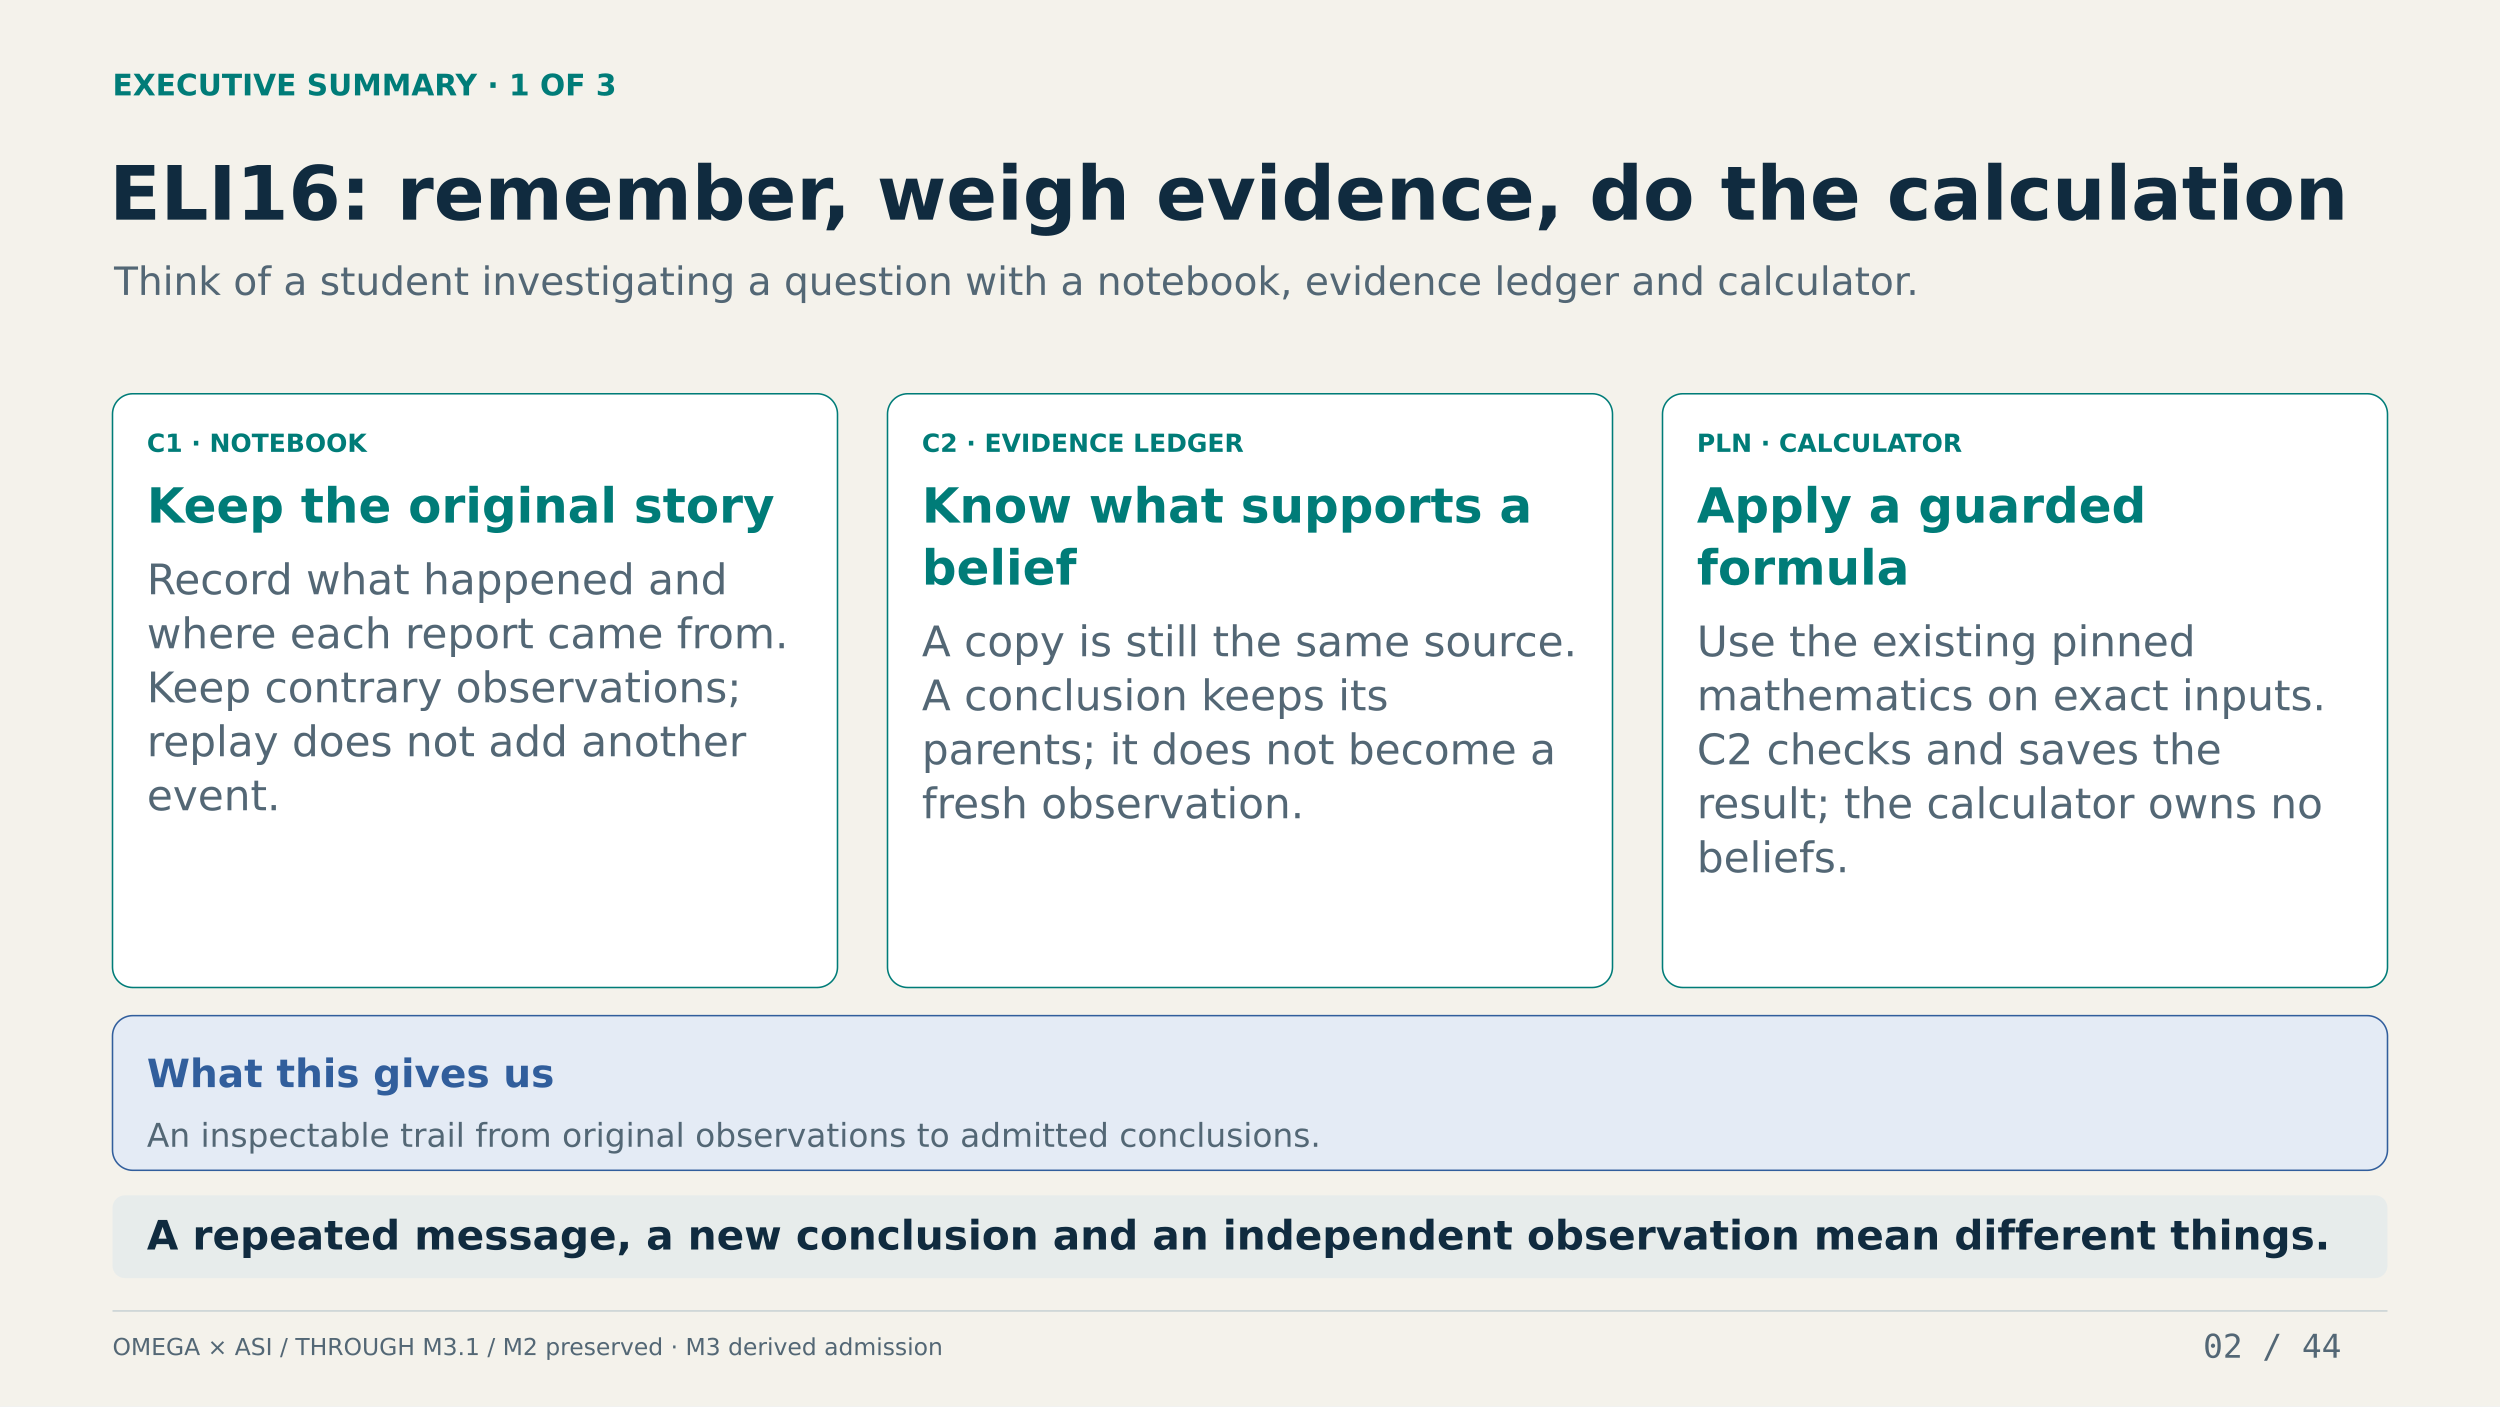
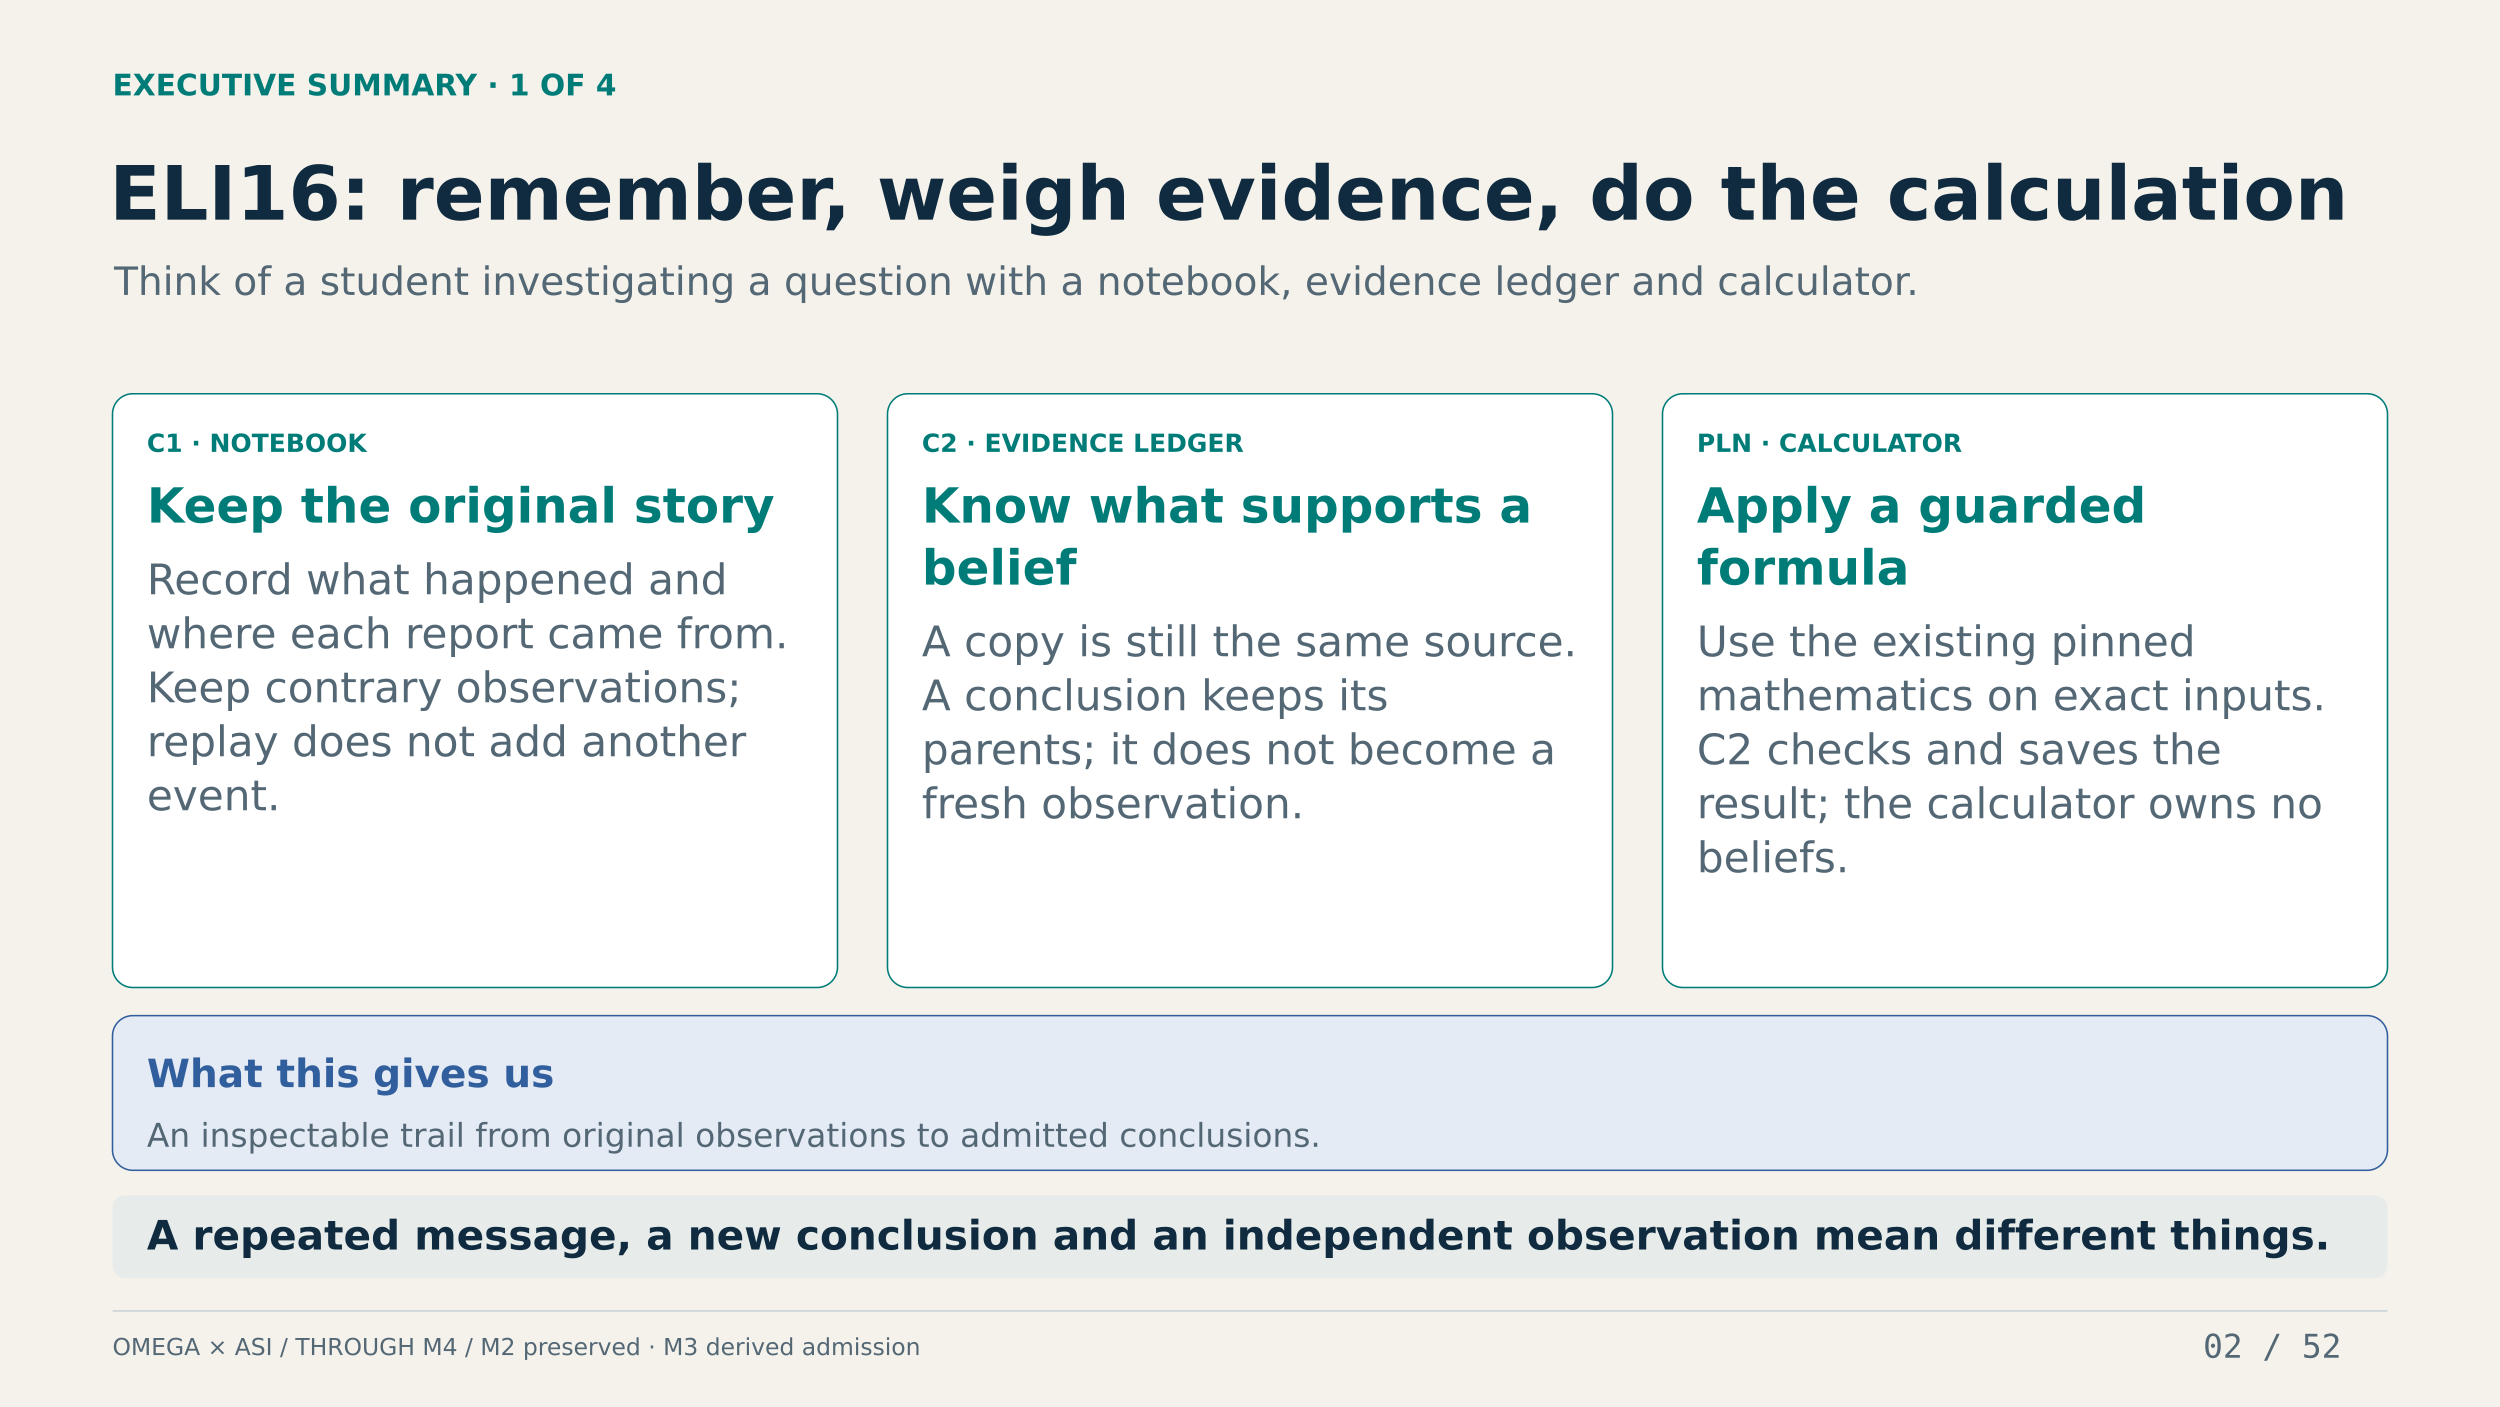
<svg xmlns="http://www.w3.org/2000/svg" width="1600" height="900" viewBox="0 0 1600 900" role="img" aria-labelledby="title desc">
  <rect width="1600" height="900" fill="#F4F2EB" />
-   <text x="72" y="61.05" font-family="DejaVu Sans" font-size="19" font-weight="700" fill="#007C78">EXECUTIVE SUMMARY · 1 OF 3</text>
+   <text x="72" y="61.05" font-family="DejaVu Sans" font-size="19" font-weight="700" fill="#007C78">EXECUTIVE SUMMARY · 1 OF 4</text>
  <text x="70" y="140.6" font-family="DejaVu Sans" font-size="48" font-weight="700" fill="#102B3F">ELI16: remember, weigh evidence, do the calculation</text>
  <text x="73" y="188.75" font-family="DejaVu Sans" font-size="25" font-weight="400" fill="#536775">Think of a student investigating a question with a notebook, evidence ledger and calculator.</text>
  <rect x="72" y="252" width="464" height="380" rx="13" fill="#FFFFFF" stroke="#007C78" />
  <text x="94" y="289.2" font-family="DejaVu Sans" font-size="16" font-weight="700" fill="#007C78">C1 · NOTEBOOK</text>
  <text x="94" y="334.45" font-family="DejaVu Sans" font-size="31" font-weight="700" fill="#007C78">Keep the original story</text>
  <text x="94" y="380.33" font-family="DejaVu Sans" font-size="27" font-weight="400" fill="#536775">Record what happened and</text>
  <text x="94" y="414.89" font-family="DejaVu Sans" font-size="27" font-weight="400" fill="#536775">where each report came from.</text>
  <text x="94" y="449.45" font-family="DejaVu Sans" font-size="27" font-weight="400" fill="#536775">Keep contrary observations;</text>
  <text x="94" y="484.01" font-family="DejaVu Sans" font-size="27" font-weight="400" fill="#536775">replay does not add another</text>
  <text x="94" y="518.57" font-family="DejaVu Sans" font-size="27" font-weight="400" fill="#536775">event.</text>
  <rect x="568" y="252" width="464" height="380" rx="13" fill="#FFFFFF" stroke="#007C78" />
  <text x="590" y="289.2" font-family="DejaVu Sans" font-size="16" font-weight="700" fill="#007C78">C2 · EVIDENCE LEDGER</text>
  <text x="590" y="334.45" font-family="DejaVu Sans" font-size="31" font-weight="700" fill="#007C78">Know what supports a</text>
  <text x="590" y="374.13" font-family="DejaVu Sans" font-size="31" font-weight="700" fill="#007C78">belief</text>
  <text x="590" y="420.01" font-family="DejaVu Sans" font-size="27" font-weight="400" fill="#536775">A copy is still the same source.</text>
  <text x="590" y="454.57" font-family="DejaVu Sans" font-size="27" font-weight="400" fill="#536775">A conclusion keeps its</text>
  <text x="590" y="489.13" font-family="DejaVu Sans" font-size="27" font-weight="400" fill="#536775">parents; it does not become a</text>
  <text x="590" y="523.69" font-family="DejaVu Sans" font-size="27" font-weight="400" fill="#536775">fresh observation.</text>
  <rect x="1064" y="252" width="464" height="380" rx="13" fill="#FFFFFF" stroke="#007C78" />
  <text x="1086" y="289.2" font-family="DejaVu Sans" font-size="16" font-weight="700" fill="#007C78">PLN · CALCULATOR</text>
  <text x="1086" y="334.45" font-family="DejaVu Sans" font-size="31" font-weight="700" fill="#007C78">Apply a guarded</text>
  <text x="1086" y="374.13" font-family="DejaVu Sans" font-size="31" font-weight="700" fill="#007C78">formula</text>
  <text x="1086" y="420.01" font-family="DejaVu Sans" font-size="27" font-weight="400" fill="#536775">Use the existing pinned</text>
  <text x="1086" y="454.57" font-family="DejaVu Sans" font-size="27" font-weight="400" fill="#536775">mathematics on exact inputs.</text>
  <text x="1086" y="489.13" font-family="DejaVu Sans" font-size="27" font-weight="400" fill="#536775">C2 checks and saves the</text>
  <text x="1086" y="523.69" font-family="DejaVu Sans" font-size="27" font-weight="400" fill="#536775">result; the calculator owns no</text>
  <text x="1086" y="558.25" font-family="DejaVu Sans" font-size="27" font-weight="400" fill="#536775">beliefs.</text>
  <rect x="72" y="650" width="1456" height="99" rx="13" fill="#E4EBF5" stroke="#315E9C" />
  <text x="94" y="695.75" font-family="DejaVu Sans" font-size="25" font-weight="700" fill="#315E9C">What this gives us</text>
  <text x="94" y="733.95" font-family="DejaVu Sans" font-size="21" font-weight="400" fill="#536775">An inspectable trail from original observations to admitted conclusions.</text>
  <rect x="72" y="765" width="1456" height="53" rx="8" fill="#E7ECEB" />
  <text x="94" y="799.7" font-family="DejaVu Sans" font-size="26" font-weight="700" fill="#102B3F">A repeated message, a new conclusion and an independent observation mean different things.</text>
  <line x1="72" y1="839" x2="1528" y2="839" stroke="#C9D2D4" stroke-width="1" />
-   <text x="72" y="867.25" font-family="DejaVu Sans" font-size="15" font-weight="400" fill="#536775">OMEGA × ASI / THROUGH M3.1 / M2 preserved · M3 derived admission</text>
-   <text x="1410" y="868.95" font-family="DejaVu Sans Mono" font-size="21" font-weight="400" fill="#536775">02 / 44</text>
+   <text x="72" y="867.25" font-family="DejaVu Sans" font-size="15" font-weight="400" fill="#536775">OMEGA × ASI / THROUGH M4 / M2 preserved · M3 derived admission</text>
+   <text x="1410" y="868.95" font-family="DejaVu Sans Mono" font-size="21" font-weight="400" fill="#536775">02 / 52</text>
</svg>
